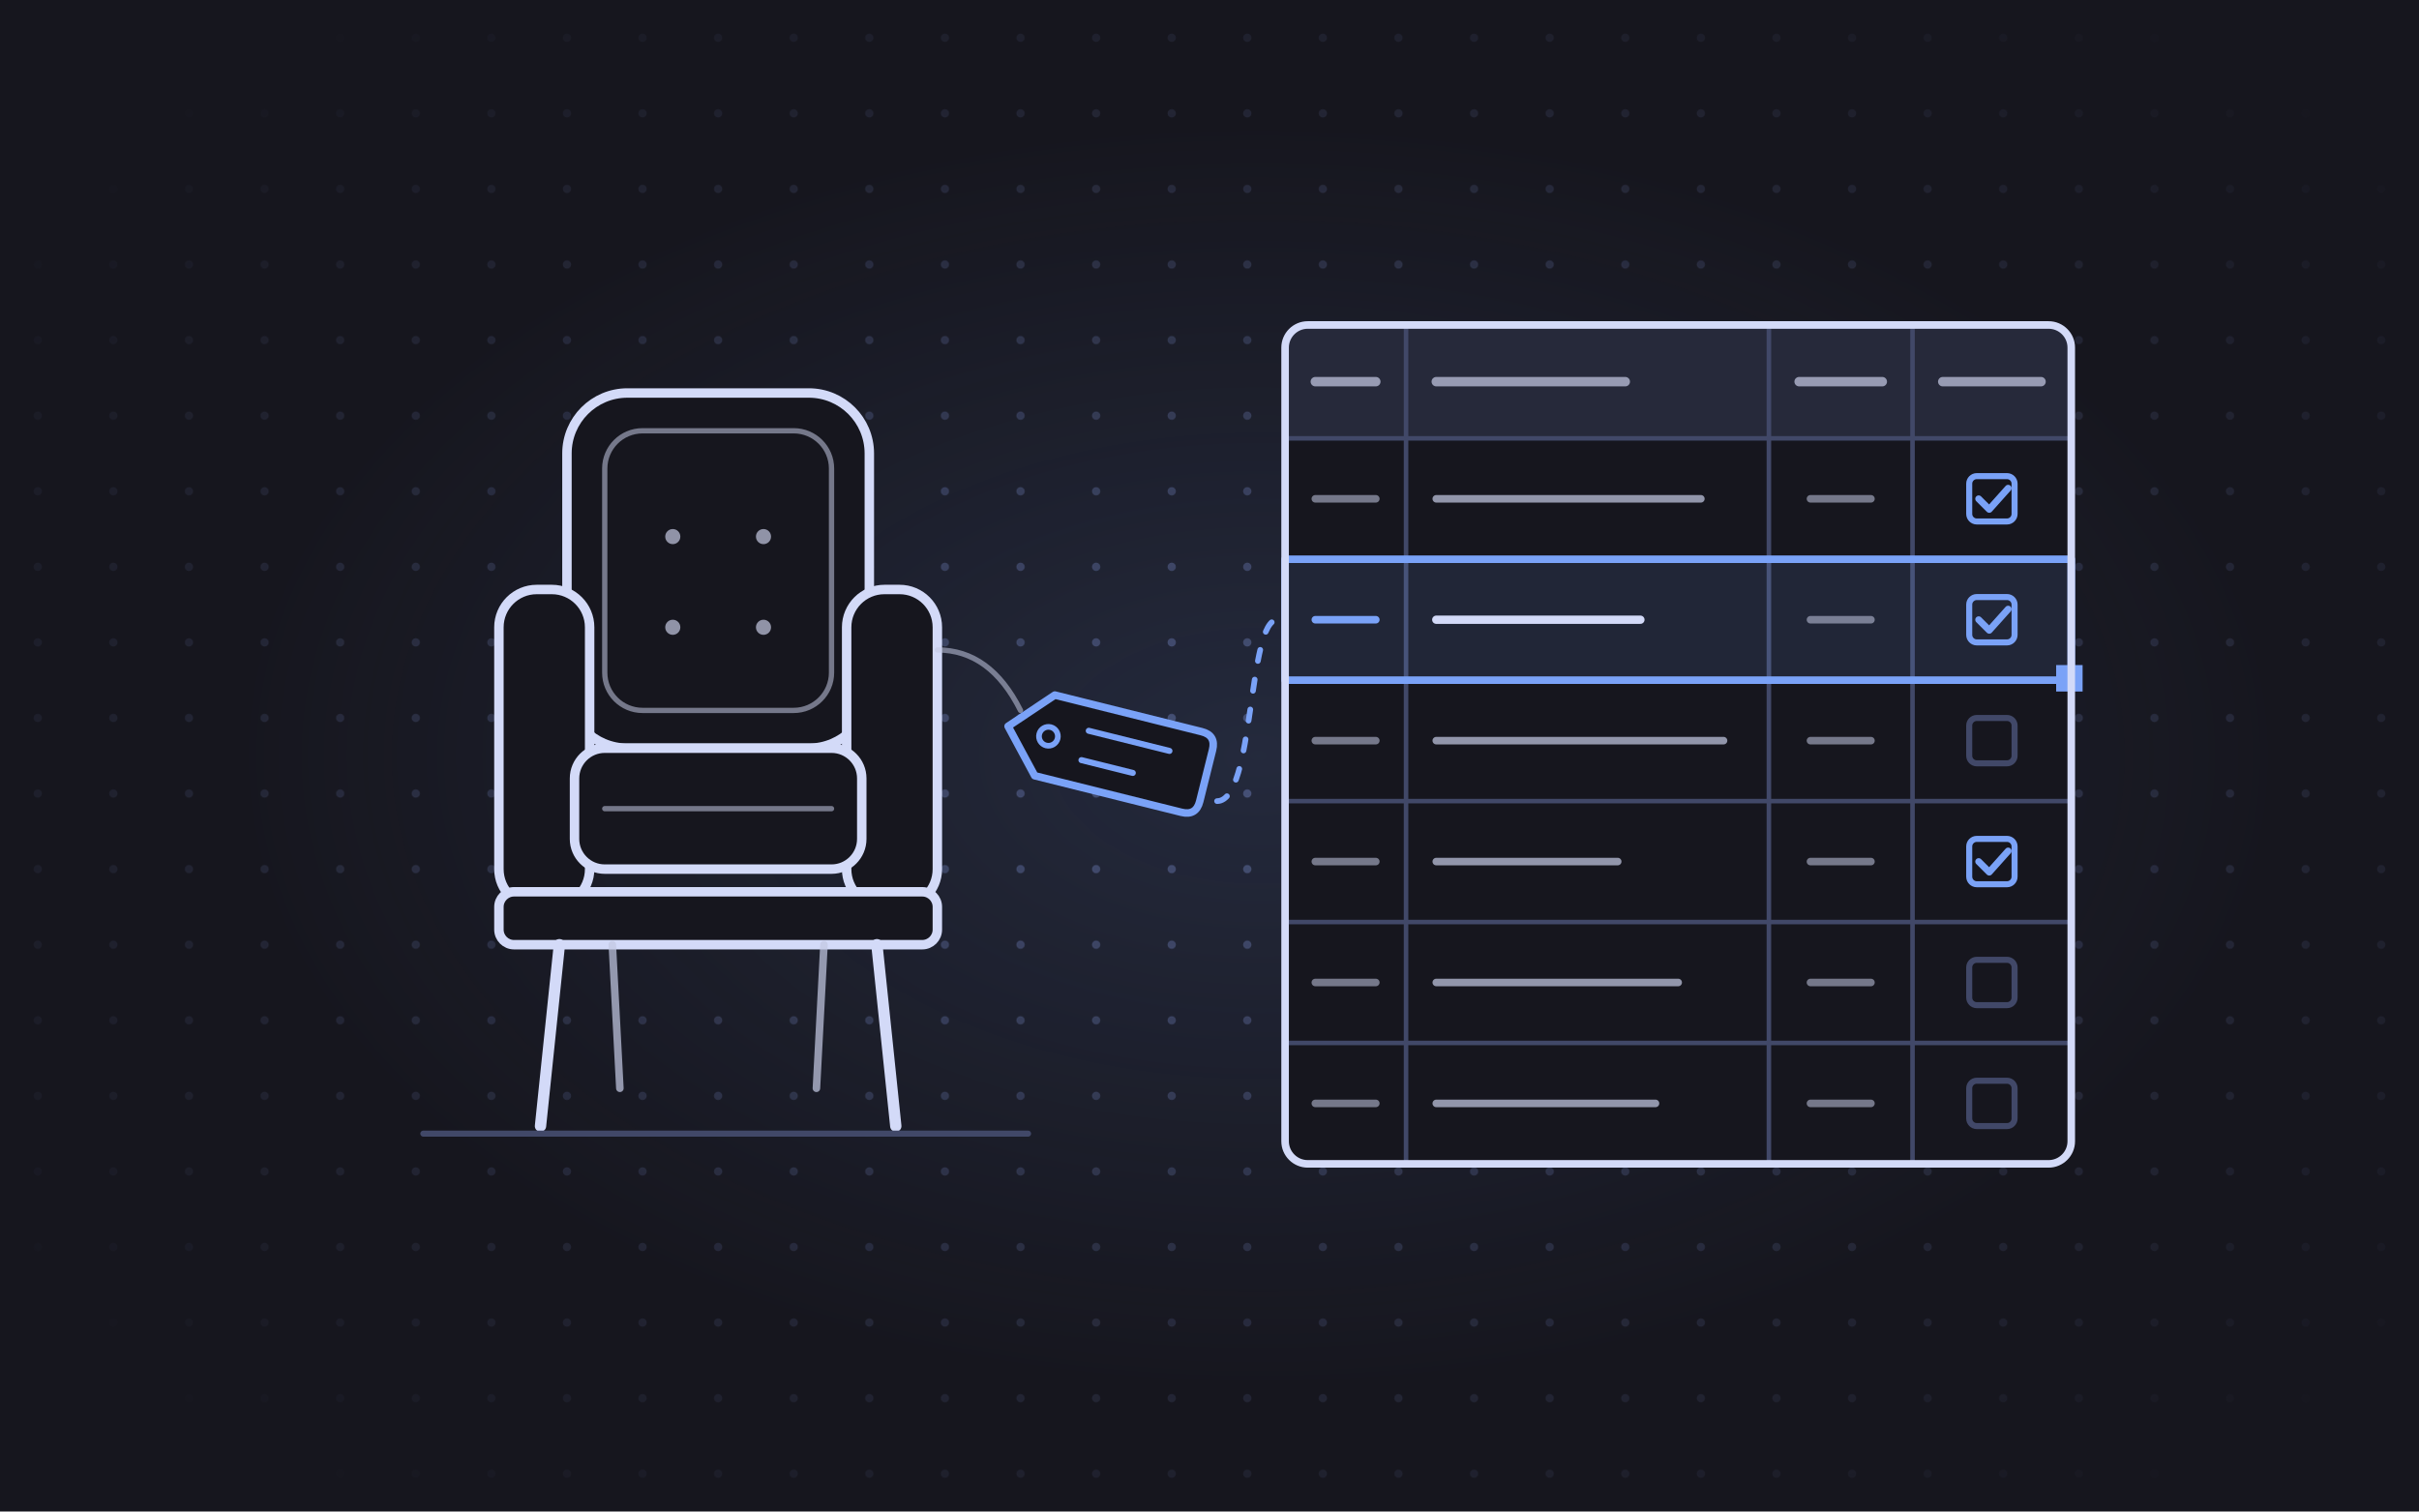
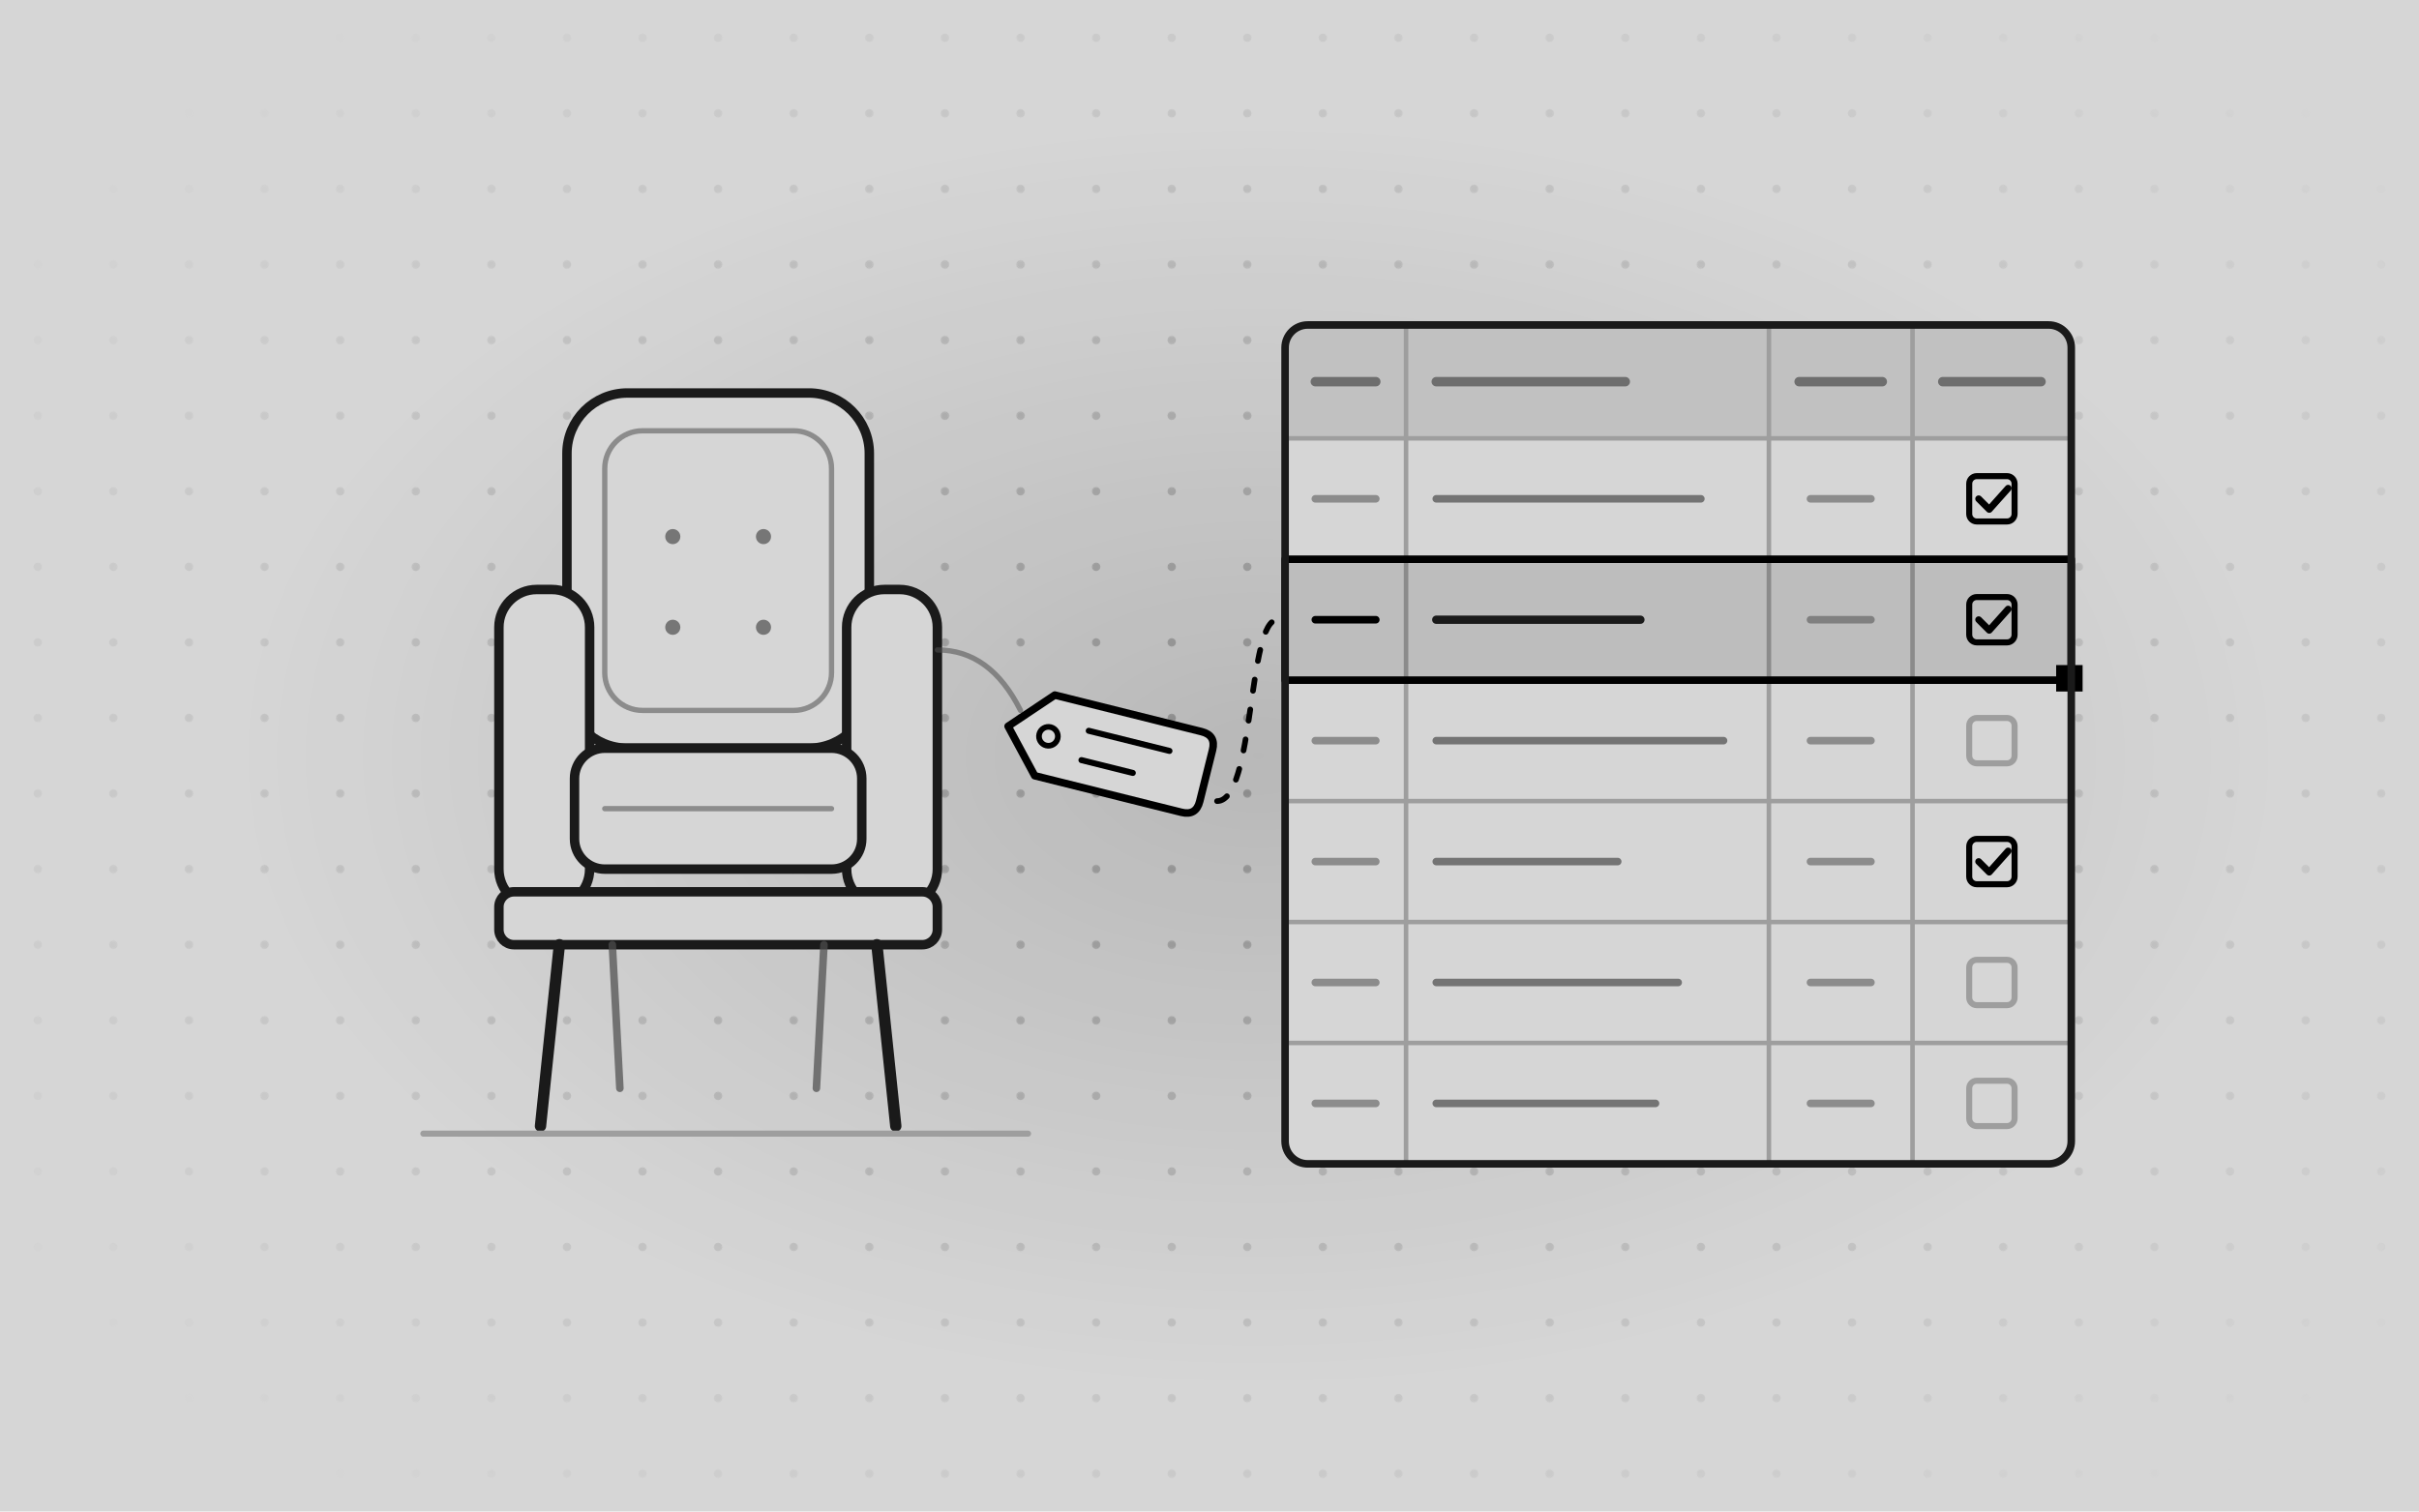
<svg xmlns="http://www.w3.org/2000/svg" viewBox="0 0 640 400" width="640" height="400">
  <defs>
    <pattern id="dots" width="20" height="20" patternUnits="userSpaceOnUse">
-       <circle cx="10" cy="10" r="1.1" fill="#414868" />
+       <circle cx="10" cy="10" r="1.1" fill="#9e9e9e" />
    </pattern>
    <radialGradient id="dotFade" cx="0.52" cy="0.5" r="0.62">
      <stop offset="0" stop-color="#fff" stop-opacity="0.95" />
      <stop offset="1" stop-color="#fff" stop-opacity="0" />
    </radialGradient>
    <mask id="dotMask">
      <rect width="640" height="400" fill="url(#dotFade)" />
    </mask>
    <radialGradient id="glow" cx="0.52" cy="0.5" r="0.42">
-       <stop offset="0" stop-color="#7aa2f7" stop-opacity="0.14" />
-       <stop offset="1" stop-color="#7aa2f7" stop-opacity="0" />
+       <stop offset="0" stop-color="#000000" stop-opacity="0.14" />
+       <stop offset="1" stop-color="#000000" stop-opacity="0" />
    </radialGradient>
  </defs>
-   <rect width="640" height="400" fill="#16161e" />
+   <rect width="640" height="400" fill="#d6d6d6" />
  <rect width="640" height="400" fill="url(#dots)" mask="url(#dotMask)" />
  <rect width="640" height="400" fill="url(#glow)" />
  <g fill="none" stroke-linecap="round" stroke-linejoin="round">
-     <rect x="150" y="104" width="80" height="94" rx="16" fill="#16161e" stroke="#d3daf8" stroke-width="2.5" />
-     <rect x="160" y="114" width="60" height="74" rx="10" stroke="#c3c8e2" stroke-width="1.4" stroke-opacity="0.55" />
-     <circle cx="178" cy="142" r="2" fill="#c3c8e2" fill-opacity="0.7" />
-     <circle cx="202" cy="142" r="2" fill="#c3c8e2" fill-opacity="0.7" />
-     <circle cx="178" cy="166" r="2" fill="#c3c8e2" fill-opacity="0.7" />
-     <circle cx="202" cy="166" r="2" fill="#c3c8e2" fill-opacity="0.7" />
-     <rect x="132" y="156" width="24" height="84" rx="10" fill="#16161e" stroke="#d3daf8" stroke-width="2.5" />
-     <rect x="224" y="156" width="24" height="84" rx="10" fill="#16161e" stroke="#d3daf8" stroke-width="2.5" />
-     <rect x="152" y="198" width="76" height="32" rx="8" fill="#16161e" stroke="#d3daf8" stroke-width="2.5" />
-     <path d="M160 214 H220" stroke="#c3c8e2" stroke-width="1.4" stroke-opacity="0.55" />
-     <rect x="132" y="236" width="116" height="14" rx="4" fill="#16161e" stroke="#d3daf8" stroke-width="2.5" />
-     <path d="M148 250 L143 298 M232 250 L237 298" stroke="#d3daf8" stroke-width="3" />
-     <path d="M162 250 L164 288 M218 250 L216 288" stroke="#c3c8e2" stroke-width="2" stroke-opacity="0.72" />
-     <path d="M112 300 H272" stroke="#414868" stroke-width="1.6" />
-     <path d="M248 172 Q262 172 270 188" stroke="#c3c8e2" stroke-width="1.4" stroke-opacity="0.55" />
+     <rect x="150" y="104" width="80" height="94" rx="16" fill="#d6d6d6" stroke="#1a1a1a" stroke-width="2.5" />
+     <rect x="160" y="114" width="60" height="74" rx="10" stroke="#4e4e4e" stroke-width="1.4" stroke-opacity="0.55" />
+     <circle cx="178" cy="142" r="2" fill="#4e4e4e" fill-opacity="0.7" />
+     <circle cx="202" cy="142" r="2" fill="#4e4e4e" fill-opacity="0.7" />
+     <circle cx="178" cy="166" r="2" fill="#4e4e4e" fill-opacity="0.7" />
+     <circle cx="202" cy="166" r="2" fill="#4e4e4e" fill-opacity="0.7" />
+     <rect x="132" y="156" width="24" height="84" rx="10" fill="#d6d6d6" stroke="#1a1a1a" stroke-width="2.5" />
+     <rect x="224" y="156" width="24" height="84" rx="10" fill="#d6d6d6" stroke="#1a1a1a" stroke-width="2.5" />
+     <rect x="152" y="198" width="76" height="32" rx="8" fill="#d6d6d6" stroke="#1a1a1a" stroke-width="2.5" />
+     <path d="M160 214 H220" stroke="#4e4e4e" stroke-width="1.4" stroke-opacity="0.55" />
+     <rect x="132" y="236" width="116" height="14" rx="4" fill="#d6d6d6" stroke="#1a1a1a" stroke-width="2.5" />
+     <path d="M148 250 L143 298 M232 250 L237 298" stroke="#1a1a1a" stroke-width="3" />
+     <path d="M162 250 L164 288 M218 250 L216 288" stroke="#4e4e4e" stroke-width="2" stroke-opacity="0.72" />
+     <path d="M112 300 H272" stroke="#9e9e9e" stroke-width="1.6" />
+     <path d="M248 172 Q262 172 270 188" stroke="#4e4e4e" stroke-width="1.4" stroke-opacity="0.55" />
    <g transform="rotate(14 290 198)">
-       <path d="M266 198 L276 187 H316 Q320 187 320 191 V205 Q320 209 316 209 H276 Z" fill="#16161e" stroke="#7aa2f7" stroke-width="2" />
-       <circle cx="277" cy="198" r="2.5" stroke="#7aa2f7" stroke-width="1.5" />
-       <path d="M287 194 H309 M287 202 H301" stroke="#7aa2f7" stroke-width="1.6" />
+       <path d="M266 198 L276 187 H316 Q320 187 320 191 V205 Q320 209 316 209 H276 Z" fill="#d6d6d6" stroke="#000000" stroke-width="2" />
+       <circle cx="277" cy="198" r="2.5" stroke="#000000" stroke-width="1.5" />
+       <path d="M287 194 H309 M287 202 H301" stroke="#000000" stroke-width="1.6" />
    </g>
-     <path d="M322 212 C332 212 330 164 338 164" stroke="#7aa2f7" stroke-width="1.5" stroke-dasharray="3 5" />
-     <rect x="340" y="86" width="208" height="222" rx="6" fill="#16161e" />
-     <path d="M346 86 H542 Q548 86 548 92 V116 H340 V92 Q340 86 346 86 Z" fill="#414868" fill-opacity="0.38" />
-     <path d="M340 116 H548 M340 148 H548 M340 180 H548 M340 212 H548 M340 244 H548 M340 276 H548 M372 86 V308 M468 86 V308 M506 86 V308" stroke="#414868" stroke-width="1.2" />
-     <path d="M348 101 H364 M380 101 H430 M476 101 H498 M514 101 H540" stroke="#c3c8e2" stroke-width="2.5" stroke-opacity="0.72" />
-     <rect x="340" y="148" width="208" height="32" fill="#7aa2f7" fill-opacity="0.12" />
-     <path d="M348 132 H364" stroke="#c3c8e2" stroke-width="2" stroke-opacity="0.55" />
-     <path d="M380 132 H450" stroke="#c3c8e2" stroke-width="2" stroke-opacity="0.72" />
-     <path d="M479 132 H495" stroke="#c3c8e2" stroke-width="2" stroke-opacity="0.55" />
-     <rect x="521" y="126" width="12" height="12" rx="2" stroke="#7aa2f7" stroke-width="1.6" />
-     <path d="M523.5 132 l2.8 2.8 l5 -5.6" stroke="#7aa2f7" stroke-width="1.8" />
-     <path d="M348 164 H364" stroke="#7aa2f7" stroke-width="2" />
-     <path d="M380 164 H434" stroke="#d3daf8" stroke-width="2.2" />
-     <path d="M479 164 H495" stroke="#c3c8e2" stroke-width="2" stroke-opacity="0.55" />
-     <rect x="521" y="158" width="12" height="12" rx="2" stroke="#7aa2f7" stroke-width="1.6" />
-     <path d="M523.5 164 l2.8 2.8 l5 -5.6" stroke="#7aa2f7" stroke-width="1.8" />
-     <path d="M348 196 H364" stroke="#c3c8e2" stroke-width="2" stroke-opacity="0.55" />
-     <path d="M380 196 H456" stroke="#c3c8e2" stroke-width="2" stroke-opacity="0.72" />
-     <path d="M479 196 H495" stroke="#c3c8e2" stroke-width="2" stroke-opacity="0.55" />
-     <rect x="521" y="190" width="12" height="12" rx="2" stroke="#414868" stroke-width="1.6" />
-     <path d="M348 228 H364" stroke="#c3c8e2" stroke-width="2" stroke-opacity="0.55" />
-     <path d="M380 228 H428" stroke="#c3c8e2" stroke-width="2" stroke-opacity="0.72" />
-     <path d="M479 228 H495" stroke="#c3c8e2" stroke-width="2" stroke-opacity="0.55" />
-     <rect x="521" y="222" width="12" height="12" rx="2" stroke="#7aa2f7" stroke-width="1.6" />
-     <path d="M523.5 228 l2.8 2.8 l5 -5.6" stroke="#7aa2f7" stroke-width="1.8" />
-     <path d="M348 260 H364" stroke="#c3c8e2" stroke-width="2" stroke-opacity="0.55" />
-     <path d="M380 260 H444" stroke="#c3c8e2" stroke-width="2" stroke-opacity="0.72" />
-     <path d="M479 260 H495" stroke="#c3c8e2" stroke-width="2" stroke-opacity="0.55" />
-     <rect x="521" y="254" width="12" height="12" rx="2" stroke="#414868" stroke-width="1.6" />
-     <path d="M348 292 H364" stroke="#c3c8e2" stroke-width="2" stroke-opacity="0.55" />
-     <path d="M380 292 H438" stroke="#c3c8e2" stroke-width="2" stroke-opacity="0.72" />
-     <path d="M479 292 H495" stroke="#c3c8e2" stroke-width="2" stroke-opacity="0.55" />
-     <rect x="521" y="286" width="12" height="12" rx="2" stroke="#414868" stroke-width="1.6" />
-     <rect x="340" y="148" width="208" height="32" stroke="#7aa2f7" stroke-width="2" />
-     <rect x="544" y="176" width="7" height="7" fill="#7aa2f7" />
-     <rect x="340" y="86" width="208" height="222" rx="6" stroke="#d3daf8" stroke-width="2" />
+     <path d="M322 212 C332 212 330 164 338 164" stroke="#000000" stroke-width="1.5" stroke-dasharray="3 5" />
+     <rect x="340" y="86" width="208" height="222" rx="6" fill="#d6d6d6" />
+     <path d="M346 86 H542 Q548 86 548 92 V116 H340 V92 Q340 86 346 86 Z" fill="#9e9e9e" fill-opacity="0.38" />
+     <path d="M340 116 H548 M340 148 H548 M340 180 H548 M340 212 H548 M340 244 H548 M340 276 H548 M372 86 V308 M468 86 V308 M506 86 V308" stroke="#9e9e9e" stroke-width="1.2" />
+     <path d="M348 101 H364 M380 101 H430 M476 101 H498 M514 101 H540" stroke="#4e4e4e" stroke-width="2.5" stroke-opacity="0.72" />
+     <rect x="340" y="148" width="208" height="32" fill="#000000" fill-opacity="0.12" />
+     <path d="M348 132 H364" stroke="#4e4e4e" stroke-width="2" stroke-opacity="0.55" />
+     <path d="M380 132 H450" stroke="#4e4e4e" stroke-width="2" stroke-opacity="0.72" />
+     <path d="M479 132 H495" stroke="#4e4e4e" stroke-width="2" stroke-opacity="0.55" />
+     <rect x="521" y="126" width="12" height="12" rx="2" stroke="#000000" stroke-width="1.6" />
+     <path d="M523.5 132 l2.8 2.8 l5 -5.6" stroke="#000000" stroke-width="1.8" />
+     <path d="M348 164 H364" stroke="#000000" stroke-width="2" />
+     <path d="M380 164 H434" stroke="#1a1a1a" stroke-width="2.2" />
+     <path d="M479 164 H495" stroke="#4e4e4e" stroke-width="2" stroke-opacity="0.55" />
+     <rect x="521" y="158" width="12" height="12" rx="2" stroke="#000000" stroke-width="1.6" />
+     <path d="M523.5 164 l2.8 2.8 l5 -5.6" stroke="#000000" stroke-width="1.8" />
+     <path d="M348 196 H364" stroke="#4e4e4e" stroke-width="2" stroke-opacity="0.55" />
+     <path d="M380 196 H456" stroke="#4e4e4e" stroke-width="2" stroke-opacity="0.72" />
+     <path d="M479 196 H495" stroke="#4e4e4e" stroke-width="2" stroke-opacity="0.55" />
+     <rect x="521" y="190" width="12" height="12" rx="2" stroke="#9e9e9e" stroke-width="1.6" />
+     <path d="M348 228 H364" stroke="#4e4e4e" stroke-width="2" stroke-opacity="0.55" />
+     <path d="M380 228 H428" stroke="#4e4e4e" stroke-width="2" stroke-opacity="0.72" />
+     <path d="M479 228 H495" stroke="#4e4e4e" stroke-width="2" stroke-opacity="0.55" />
+     <rect x="521" y="222" width="12" height="12" rx="2" stroke="#000000" stroke-width="1.6" />
+     <path d="M523.5 228 l2.8 2.8 l5 -5.6" stroke="#000000" stroke-width="1.8" />
+     <path d="M348 260 H364" stroke="#4e4e4e" stroke-width="2" stroke-opacity="0.55" />
+     <path d="M380 260 H444" stroke="#4e4e4e" stroke-width="2" stroke-opacity="0.72" />
+     <path d="M479 260 H495" stroke="#4e4e4e" stroke-width="2" stroke-opacity="0.55" />
+     <rect x="521" y="254" width="12" height="12" rx="2" stroke="#9e9e9e" stroke-width="1.6" />
+     <path d="M348 292 H364" stroke="#4e4e4e" stroke-width="2" stroke-opacity="0.55" />
+     <path d="M380 292 H438" stroke="#4e4e4e" stroke-width="2" stroke-opacity="0.72" />
+     <path d="M479 292 H495" stroke="#4e4e4e" stroke-width="2" stroke-opacity="0.55" />
+     <rect x="521" y="286" width="12" height="12" rx="2" stroke="#9e9e9e" stroke-width="1.6" />
+     <rect x="340" y="148" width="208" height="32" stroke="#000000" stroke-width="2" />
+     <rect x="544" y="176" width="7" height="7" fill="#000000" />
+     <rect x="340" y="86" width="208" height="222" rx="6" stroke="#1a1a1a" stroke-width="2" />
  </g>
</svg>
